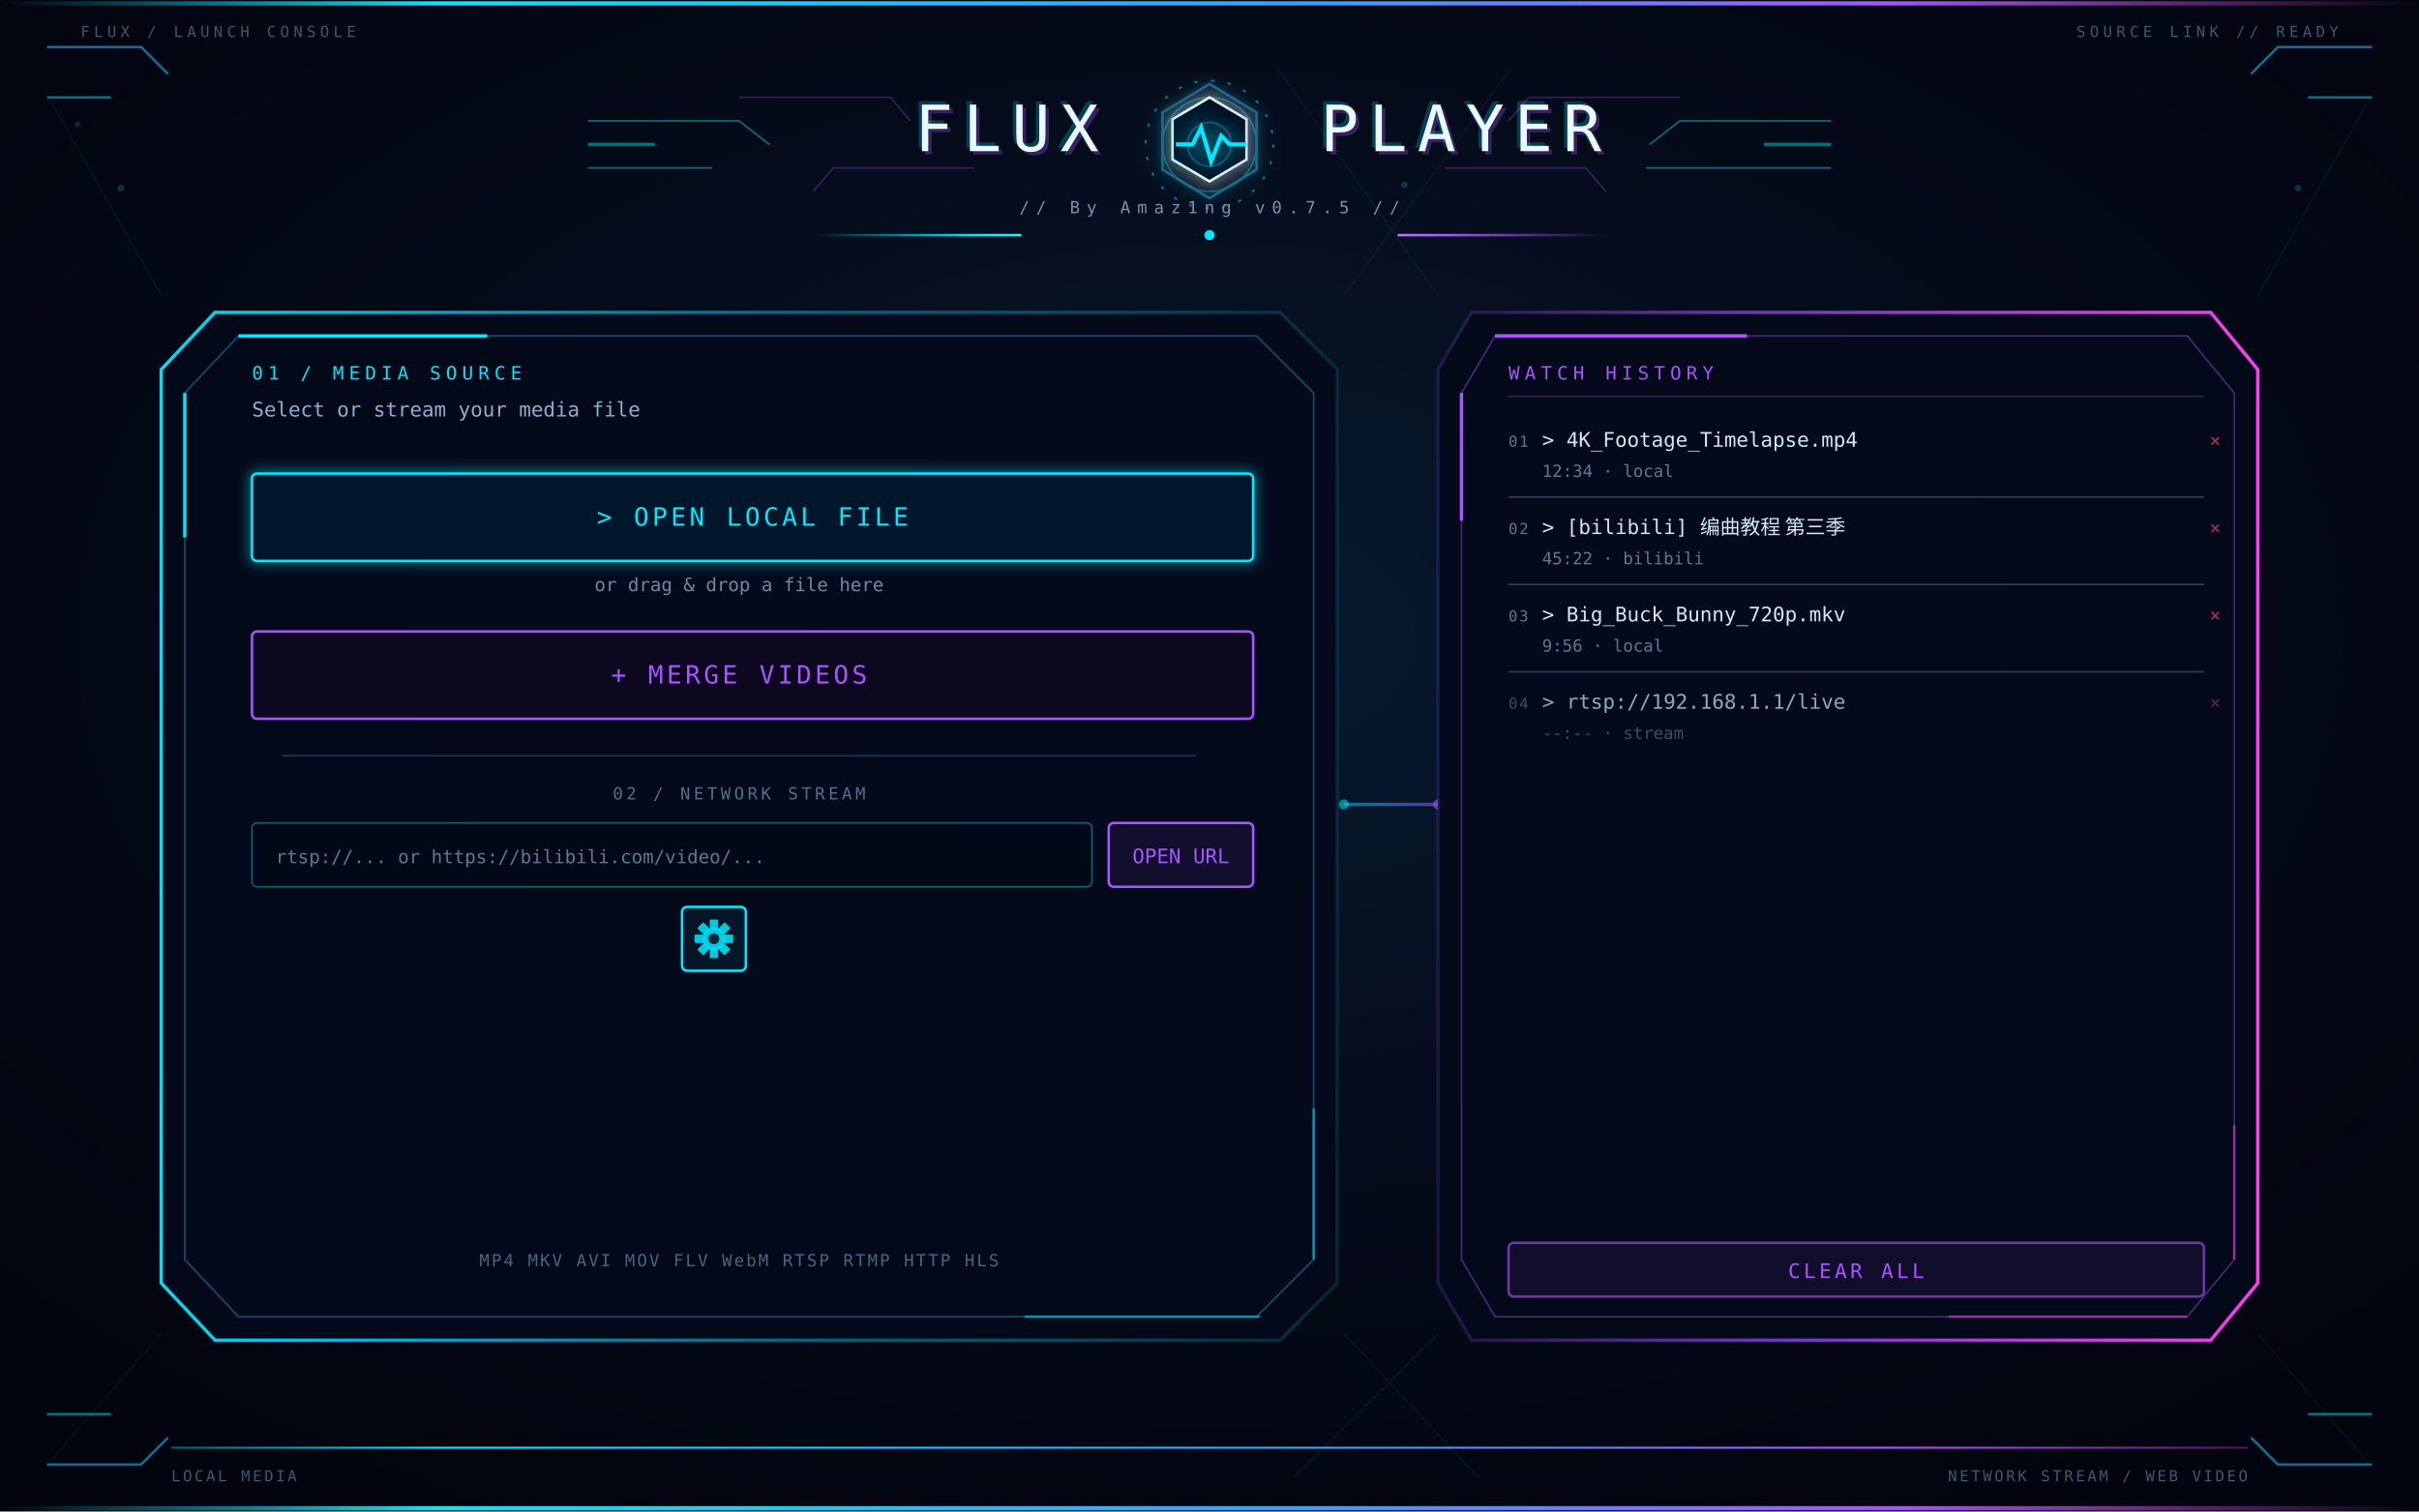
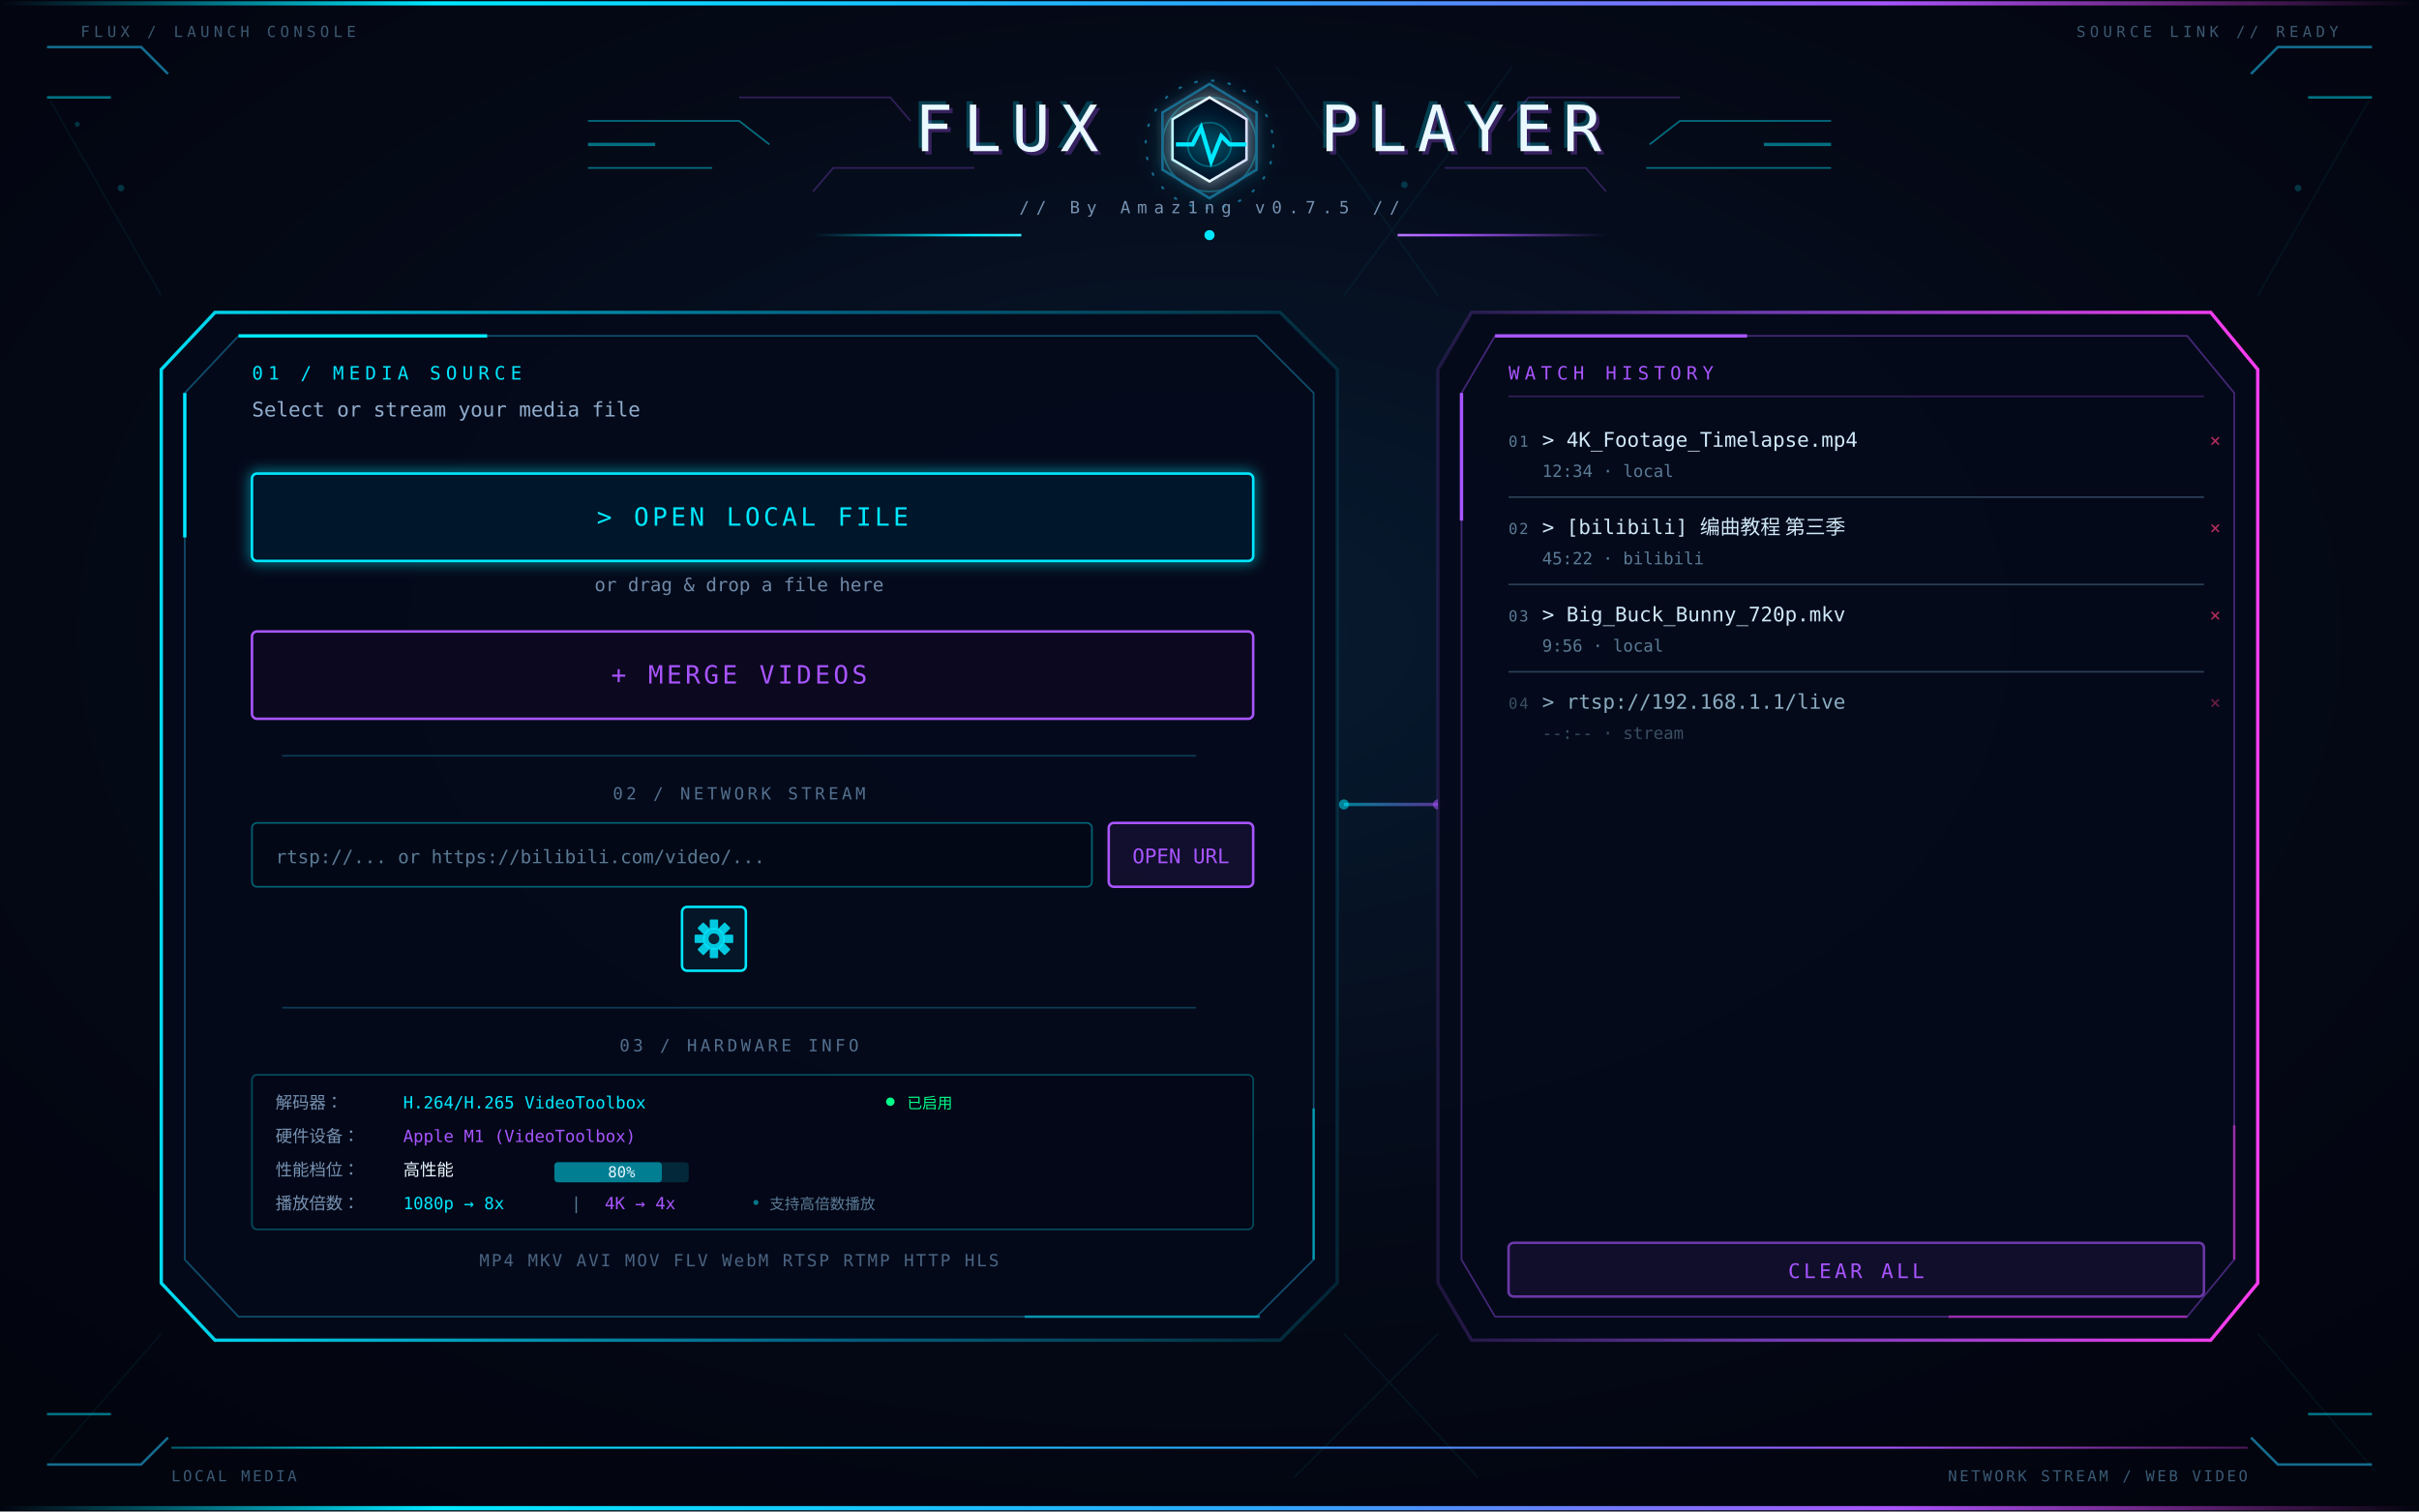
<svg xmlns="http://www.w3.org/2000/svg" width="1440" height="900" viewBox="0 0 1440 900" fill="none">
  <defs>
    <linearGradient id="railH" x1="0" y1="0" x2="1440" y2="0" gradientUnits="userSpaceOnUse">
      <stop stop-color="#00E8FF" stop-opacity="0" />
      <stop offset="0.18" stop-color="#00E8FF" />
      <stop offset="0.52" stop-color="#2DA7FF" />
      <stop offset="0.78" stop-color="#A855FF" />
      <stop offset="1" stop-color="#FF3DF2" stop-opacity="0" />
    </linearGradient>
    <linearGradient id="cyanBorder" x1="96" y1="0" x2="800" y2="0" gradientUnits="userSpaceOnUse">
      <stop stop-color="#00E8FF" stop-opacity="0.95" />
      <stop offset="0.6" stop-color="#00AADA" stop-opacity="0.5" />
      <stop offset="1" stop-color="#00E8FF" stop-opacity="0.12" />
    </linearGradient>
    <linearGradient id="violetBorder" x1="856" y1="0" x2="1344" y2="0" gradientUnits="userSpaceOnUse">
      <stop stop-color="#A855FF" stop-opacity="0.16" />
      <stop offset="0.4" stop-color="#A855FF" stop-opacity="0.65" />
      <stop offset="1" stop-color="#FF3DF2" />
    </linearGradient>
    <linearGradient id="energy" x1="484" y1="0" x2="956" y2="0" gradientUnits="userSpaceOnUse">
      <stop stop-color="#00E8FF" stop-opacity="0" />
      <stop offset="0.2" stop-color="#00E8FF" />
      <stop offset="0.5" stop-color="#EAF8FF" />
      <stop offset="0.8" stop-color="#A855FF" />
      <stop offset="1" stop-color="#A855FF" stop-opacity="0" />
    </linearGradient>
    <linearGradient id="bridge" x1="800" y1="0" x2="856" y2="0" gradientUnits="userSpaceOnUse">
      <stop stop-color="#00E8FF" stop-opacity="0.5" />
      <stop offset="1" stop-color="#A855FF" stop-opacity="0.5" />
    </linearGradient>
    <radialGradient id="bgVoid" cx="0.5" cy="0.42" r="0.7">
      <stop stop-color="#071B31" />
      <stop offset="0.55" stop-color="#050A18" />
      <stop offset="1" stop-color="#02040E" />
    </radialGradient>
    <filter id="strongGlow" x="-50%" y="-50%" width="200%" height="200%">
      <feGaussianBlur stdDeviation="8" result="b" />
      <feMerge>
        <feMergeNode in="b" />
        <feMergeNode in="SourceGraphic" />
      </feMerge>
    </filter>
    <filter id="softGlow" x="-35%" y="-35%" width="170%" height="170%">
      <feGaussianBlur stdDeviation="4" result="b" />
      <feMerge>
        <feMergeNode in="b" />
        <feMergeNode in="SourceGraphic" />
      </feMerge>
    </filter>
  </defs>
  <rect width="1440" height="900" fill="url(#bgVoid)" />
  <g stroke="#00E8FF" stroke-opacity="0.055" stroke-width="1">
    <path d="M96 176L30 60M800 176L900 40M856 176L760 40M1344 176L1410 60" />
    <path d="M96 794L30 870M800 794L880 880M856 794L770 880M1344 794L1414 876" />
  </g>
  <g fill="#00E8FF" opacity="0.20">
    <circle cx="72" cy="112" r="2" />
    <circle cx="46" cy="74" r="1.5" />
    <circle cx="836" cy="110" r="2" />
    <circle cx="862" cy="80" r="1.5" />
    <circle cx="1368" cy="112" r="2" />
  </g>
  <path d="M0 2H1440" stroke="url(#railH)" stroke-width="2.5" />
  <path d="M0 898H1440" stroke="url(#railH)" stroke-width="2.5" />
  <g stroke="#136C8F" stroke-width="1.5" fill="none">
    <path d="M28 28H84L100 44M1412 28H1356L1340 44M28 872H84L100 856M1412 872H1356L1340 856" />
  </g>
  <g stroke="#00E8FF" stroke-opacity="0.48" stroke-width="1.5" fill="none">
    <path d="M28 58H66M1374 58H1412M28 842H66M1374 842H1412" />
  </g>
  <text x="48" y="22" font-family="Consolas,monospace" font-size="9" fill="#3C5870" letter-spacing="2.5">FLUX / LAUNCH CONSOLE</text>
  <text x="1392" y="22" text-anchor="end" font-family="Consolas,monospace" font-size="9" fill="#3C5870" letter-spacing="2.5">SOURCE LINK // READY</text>
  <g filter="url(#softGlow)">
    <circle cx="720" cy="86" r="38" stroke="#136C8F" stroke-width="1.2" stroke-dasharray="2 8" />
    <circle cx="720" cy="86" r="28" stroke="#00E8FF" stroke-opacity="0.30" />
    <path d="M720 50L748 67V101L720 118L692 101V67Z" stroke="#136C8F" stroke-width="1.5" />
    <path d="M720 58L742 71V95L720 108L698 95V71Z" fill="#050D20" stroke="url(#energy)" stroke-width="1.5" />
  </g>
  <g filter="url(#strongGlow)">
    <path d="M700 86H710L715 76L721 96L727 81L732 86H742" stroke="#00E8FF" stroke-width="2.5" />
    <circle cx="720" cy="86" r="13" stroke="#00E8FF" stroke-opacity="0.32" />
  </g>
  <g opacity="0.45" stroke="#00E8FF">
    <path d="M350 72H440L458 86M350 100H424M980 100H1090M982 86L1000 72H1090" />
    <path d="M350 86H390M1050 86H1090" stroke-width="2" />
  </g>
  <g opacity="0.28" stroke="#A855FF">
    <path d="M440 58H530L542 72M898 72L910 58H1000M484 114L496 100H580M860 100H944L956 114" />
  </g>
  <text x="656" y="92" text-anchor="end" font-family="Consolas,monospace" font-size="38" fill="#A855FF" fill-opacity="0.30" letter-spacing="6">FLUX</text>
  <text x="652" y="88" text-anchor="end" font-family="Consolas,monospace" font-size="38" fill="#00E8FF" fill-opacity="0.24" letter-spacing="6">FLUX</text>
  <text x="654" y="90" text-anchor="end" font-family="Consolas,monospace" font-size="38" fill="#EAF8FF" letter-spacing="6">FLUX</text>
  <text x="788" y="92" text-anchor="start" font-family="Consolas,monospace" font-size="38" fill="#A855FF" fill-opacity="0.30" letter-spacing="6">PLAYER</text>
  <text x="784" y="88" text-anchor="start" font-family="Consolas,monospace" font-size="38" fill="#00E8FF" fill-opacity="0.24" letter-spacing="6">PLAYER</text>
  <text x="786" y="90" text-anchor="start" font-family="Consolas,monospace" font-size="38" fill="#EAF8FF" letter-spacing="6">PLAYER</text>
  <text x="720" y="127" text-anchor="middle" font-family="Consolas,monospace" font-size="10" fill="#7792B2" letter-spacing="4">// By Amaz1ng v0.7.5 //</text>
  <path d="M484 140H608M832 140H956" stroke="url(#energy)" stroke-width="1.5" />
  <circle cx="720" cy="140" r="3" fill="#00E8FF" />
  <path d="M128 186H762L796 220V764L762 798H128L96 764V220Z" fill="#050A1A" fill-opacity="0.96" stroke="url(#cyanBorder)" stroke-width="2" />
  <path d="M142 200H748L782 234V750L748 784H142L110 750V234L142 200Z" stroke="#136C8F" stroke-opacity="0.70" />
  <path d="M142 200H290M110 234V320" stroke="#00E8FF" stroke-width="2" />
  <path d="M750 784H610M782 750V660" stroke="#00E8FF" stroke-opacity="0.5" stroke-width="1.5" />
  <text x="150" y="226" font-family="Consolas,monospace" font-size="11" fill="#00E8FF" letter-spacing="3">01 / MEDIA SOURCE</text>
  <text x="150" y="248" font-family="Consolas,monospace" font-size="12" fill="#91ADCC">Select or stream your media file</text>
  <circle cx="162" cy="295" r="4" fill="#00E8FF" opacity="0.85" />
  <g filter="url(#softGlow)">
    <rect x="150" y="282" width="596" height="52" rx="3" fill="#061329" stroke="#00E8FF" stroke-width="1.5" />
  </g>
  <text x="448" y="313" text-anchor="middle" font-family="Consolas,monospace" font-size="15" fill="#00E8FF" letter-spacing="2">&gt;  OPEN LOCAL FILE</text>
  <text x="440" y="352" text-anchor="middle" font-family="Consolas,monospace" font-size="11" fill="#6F89A8">or drag &amp; drop a file here</text>
  <circle cx="162" cy="389" r="4" fill="#A855FF" opacity="0.85" />
  <rect x="150" y="376" width="596" height="52" rx="3" fill="#0C0820" stroke="#A855FF" stroke-width="1.5" />
  <text x="440" y="407" text-anchor="middle" font-family="Consolas,monospace" font-size="15" fill="#A855FF" letter-spacing="2">+  MERGE VIDEOS</text>
  <path d="M168 450H712" stroke="#136C8F" stroke-opacity="0.50" />
  <text x="440" y="476" text-anchor="middle" font-family="Consolas,monospace" font-size="10" fill="#53708E" letter-spacing="2">02 / NETWORK STREAM</text>
  <rect x="150" y="490" width="500" height="38" rx="3" fill="#030817" stroke="#00E8FF" stroke-opacity="0.40" />
  <text x="164" y="514" font-family="Consolas,monospace" font-size="11" fill="#5A7A94">rtsp://... or https://bilibili.com/video/...</text>
  <rect x="660" y="490" width="86" height="38" rx="3" fill="#A855FF" fill-opacity="0.08" stroke="#A855FF" stroke-width="1.5" />
  <text x="703" y="514" text-anchor="middle" font-family="Consolas,monospace" font-size="12" fill="#A855FF">OPEN URL</text>
  <rect x="406" y="540" width="38" height="38" rx="3" fill="#00E8FF" fill-opacity="0.06" stroke="#00E8FF" stroke-width="1.5" />
  <g transform="translate(425, 559)" fill="#00E8FF" fill-opacity="0.85">
    <rect x="-2.5" y="-11.5" width="5" height="6" rx="0.5" />
    <rect x="-2.5" y="-11.5" width="5" height="6" rx="0.5" transform="rotate(45)" />
    <rect x="-2.5" y="-11.5" width="5" height="6" rx="0.5" transform="rotate(90)" />
    <rect x="-2.5" y="-11.5" width="5" height="6" rx="0.5" transform="rotate(135)" />
    <rect x="-2.5" y="-11.5" width="5" height="6" rx="0.5" transform="rotate(180)" />
    <rect x="-2.5" y="-11.5" width="5" height="6" rx="0.5" transform="rotate(225)" />
    <rect x="-2.5" y="-11.5" width="5" height="6" rx="0.5" transform="rotate(270)" />
    <rect x="-2.5" y="-11.5" width="5" height="6" rx="0.5" transform="rotate(315)" />
    <circle r="6.5" />
    <circle r="3.2" fill="#050A1A" />
  </g>
+   <path d="M168 600H712" stroke="#136C8F" stroke-opacity="0.50" />
+   <text x="440" y="626" text-anchor="middle" font-family="Consolas,monospace" font-size="10" fill="#53708E" letter-spacing="2">03 / HARDWARE INFO</text>
+   <rect x="150" y="640" width="596" height="92" rx="3" fill="#030817" fill-opacity="0.85" stroke="#00E8FF" stroke-opacity="0.30" />
+   <g font-family="Consolas,monospace" font-size="10">
+     <text x="164" y="660" fill="#7792B2">解码器：</text>
+     <text x="240" y="660" fill="#00E8FF">H.264/H.265 VideoToolbox</text>
+     <circle cx="530" cy="656" r="2.5" fill="#00FF88" />
+     <text x="540" y="660" fill="#00FF88" font-size="9">已启用</text>
+     <text x="164" y="680" fill="#7792B2">硬件设备：</text>
+     <text x="240" y="680" fill="#A855FF">Apple M1 (VideoToolbox)</text>
+     <text x="164" y="700" fill="#7792B2">性能档位：</text>
+     <text x="240" y="700" fill="#EAF8FF">高性能</text>
+     <rect x="330" y="692" width="80" height="12" rx="2" fill="#00E8FF" fill-opacity="0.15" />
+     <rect x="330" y="692" width="64" height="12" rx="2" fill="#00E8FF" fill-opacity="0.45" />
+     <text x="370" y="701" text-anchor="middle" fill="#EAF8FF" font-size="9">80%</text>
+     <text x="164" y="720" fill="#7792B2">播放倍数：</text>
+     <text x="240" y="720" fill="#00E8FF">1080p → 8x</text>
+     <text x="340" y="720" fill="#5A7A94">|</text>
+     <text x="360" y="720" fill="#A855FF">4K → 4x</text>
+     <circle cx="450" cy="716" r="1.5" fill="#00E8FF" opacity="0.5" />
+     <text x="458" y="720" fill="#5A7A94" font-size="9">支持高倍数播放</text>
+   </g>
  <text x="440" y="754" text-anchor="middle" font-family="Consolas,monospace" font-size="10" fill="#4A6480" letter-spacing="1.2">MP4  MKV  AVI  MOV  FLV  WebM  RTSP  RTMP  HTTP  HLS</text>
  <rect x="800" y="478" width="56" height="2" fill="url(#bridge)" />
  <circle cx="800" cy="479" r="3" fill="#00E8FF" opacity="0.52" />
  <circle cx="856" cy="479" r="3" fill="#A855FF" opacity="0.52" />
  <path d="M876 186H1316L1344 220V764L1316 798H876L856 764V220Z" fill="#050A1A" fill-opacity="0.96" stroke="url(#violetBorder)" stroke-width="2" />
  <path d="M890 200H1302L1330 234V750L1302 784H890L870 750V234L890 200Z" stroke="#6336A4" stroke-opacity="0.68" />
  <path d="M890 200H1040M870 234V310" stroke="#A855FF" stroke-width="2" />
  <path d="M1302 784H1160M1330 750V670" stroke="#FF3DF2" stroke-opacity="0.48" stroke-width="1.5" />
  <text x="898" y="226" font-family="Consolas,monospace" font-size="11" fill="#A855FF" letter-spacing="3">WATCH HISTORY</text>
  <path d="M898 236H1312" stroke="#A855FF" stroke-opacity="0.28" />
  <text x="898" y="266" font-family="Consolas,monospace" font-size="9" fill="#5A7A94" letter-spacing="1">01</text>
  <text x="918" y="266" font-family="Consolas,monospace" font-size="12" fill="#D0E8F8">&gt; 4K_Footage_Timelapse.mp4</text>
  <text x="918" y="284" font-family="Consolas,monospace" font-size="10" fill="#5A7A94">12:34  ·  local</text>
  <text x="1322" y="266" text-anchor="end" font-family="Consolas,monospace" font-size="11" fill="#FF3B7A" opacity="0.72">×</text>
  <path d="M898 296H1312" stroke="#2A3E54" />
  <text x="898" y="318" font-family="Consolas,monospace" font-size="9" fill="#5A7A94" letter-spacing="1">02</text>
  <text x="918" y="318" font-family="Consolas,monospace" font-size="12" fill="#D0E8F8">&gt; [bilibili] 编曲教程 第三季</text>
  <text x="918" y="336" font-family="Consolas,monospace" font-size="10" fill="#5A7A94">45:22  ·  bilibili</text>
  <text x="1322" y="318" text-anchor="end" font-family="Consolas,monospace" font-size="11" fill="#FF3B7A" opacity="0.72">×</text>
  <path d="M898 348H1312" stroke="#2A3E54" />
  <text x="898" y="370" font-family="Consolas,monospace" font-size="9" fill="#5A7A94" letter-spacing="1">03</text>
  <text x="918" y="370" font-family="Consolas,monospace" font-size="12" fill="#D0E8F8">&gt; Big_Buck_Bunny_720p.mkv</text>
  <text x="918" y="388" font-family="Consolas,monospace" font-size="10" fill="#5A7A94">9:56  ·  local</text>
  <text x="1322" y="370" text-anchor="end" font-family="Consolas,monospace" font-size="11" fill="#FF3B7A" opacity="0.72">×</text>
  <path d="M898 400H1312" stroke="#2A3E54" />
  <text x="898" y="422" font-family="Consolas,monospace" font-size="9" fill="#3A4E62" letter-spacing="1">04</text>
  <text x="918" y="422" font-family="Consolas,monospace" font-size="12" fill="#8AACC0">&gt; rtsp://192.168.1.1/live</text>
  <text x="918" y="440" font-family="Consolas,monospace" font-size="10" fill="#3A4E62">--:--  ·  stream</text>
  <text x="1322" y="422" text-anchor="end" font-family="Consolas,monospace" font-size="11" fill="#FF3B7A" opacity="0.42">×</text>
  <rect x="898" y="740" width="414" height="32" rx="3" fill="#A855FF" fill-opacity="0.08" stroke="#A855FF" stroke-opacity="0.60" stroke-width="1.5" />
  <text x="1105" y="761" text-anchor="middle" font-family="Consolas,monospace" font-size="12" fill="#A855FF" letter-spacing="2">CLEAR ALL</text>
  <text x="102" y="882" font-family="Consolas,monospace" font-size="9" fill="#3A5A74" letter-spacing="1.5">LOCAL MEDIA</text>
  <text x="1338" y="882" text-anchor="end" font-family="Consolas,monospace" font-size="9" fill="#3A5A74" letter-spacing="1.5">NETWORK STREAM / WEB VIDEO</text>
  <path d="M102 862H1338" stroke="url(#railH)" stroke-width="1.2" />
</svg>
